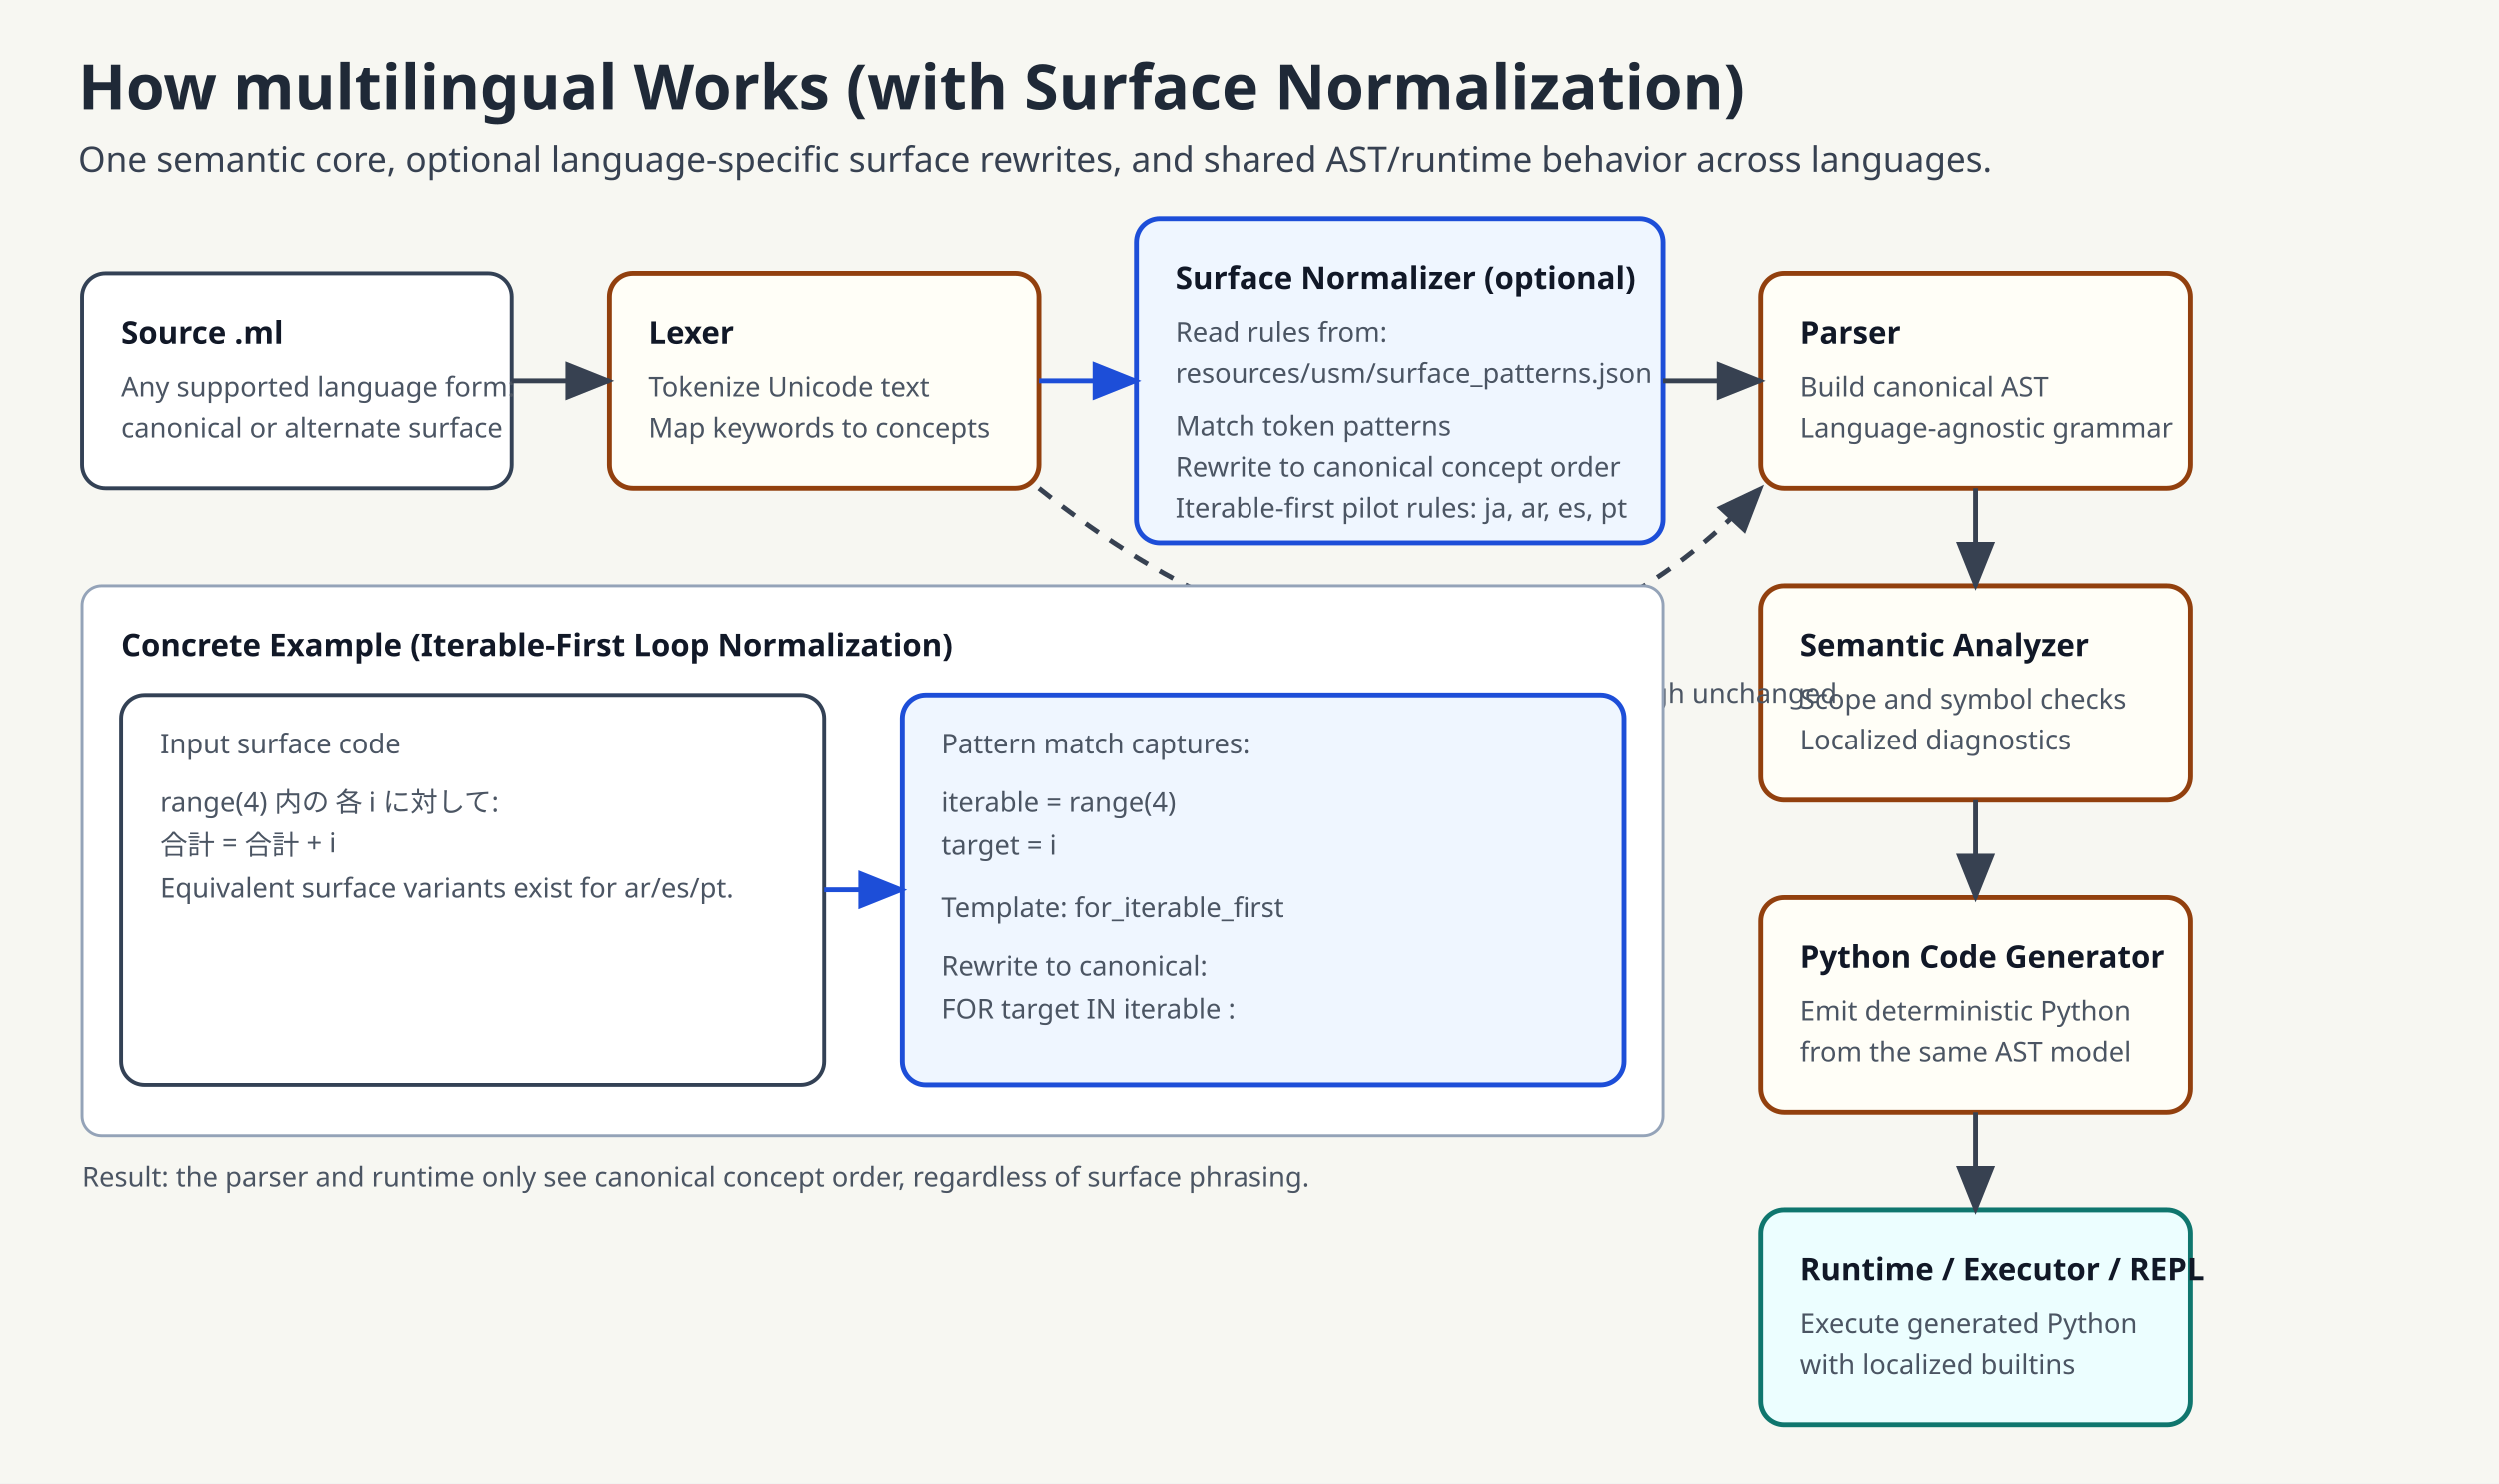
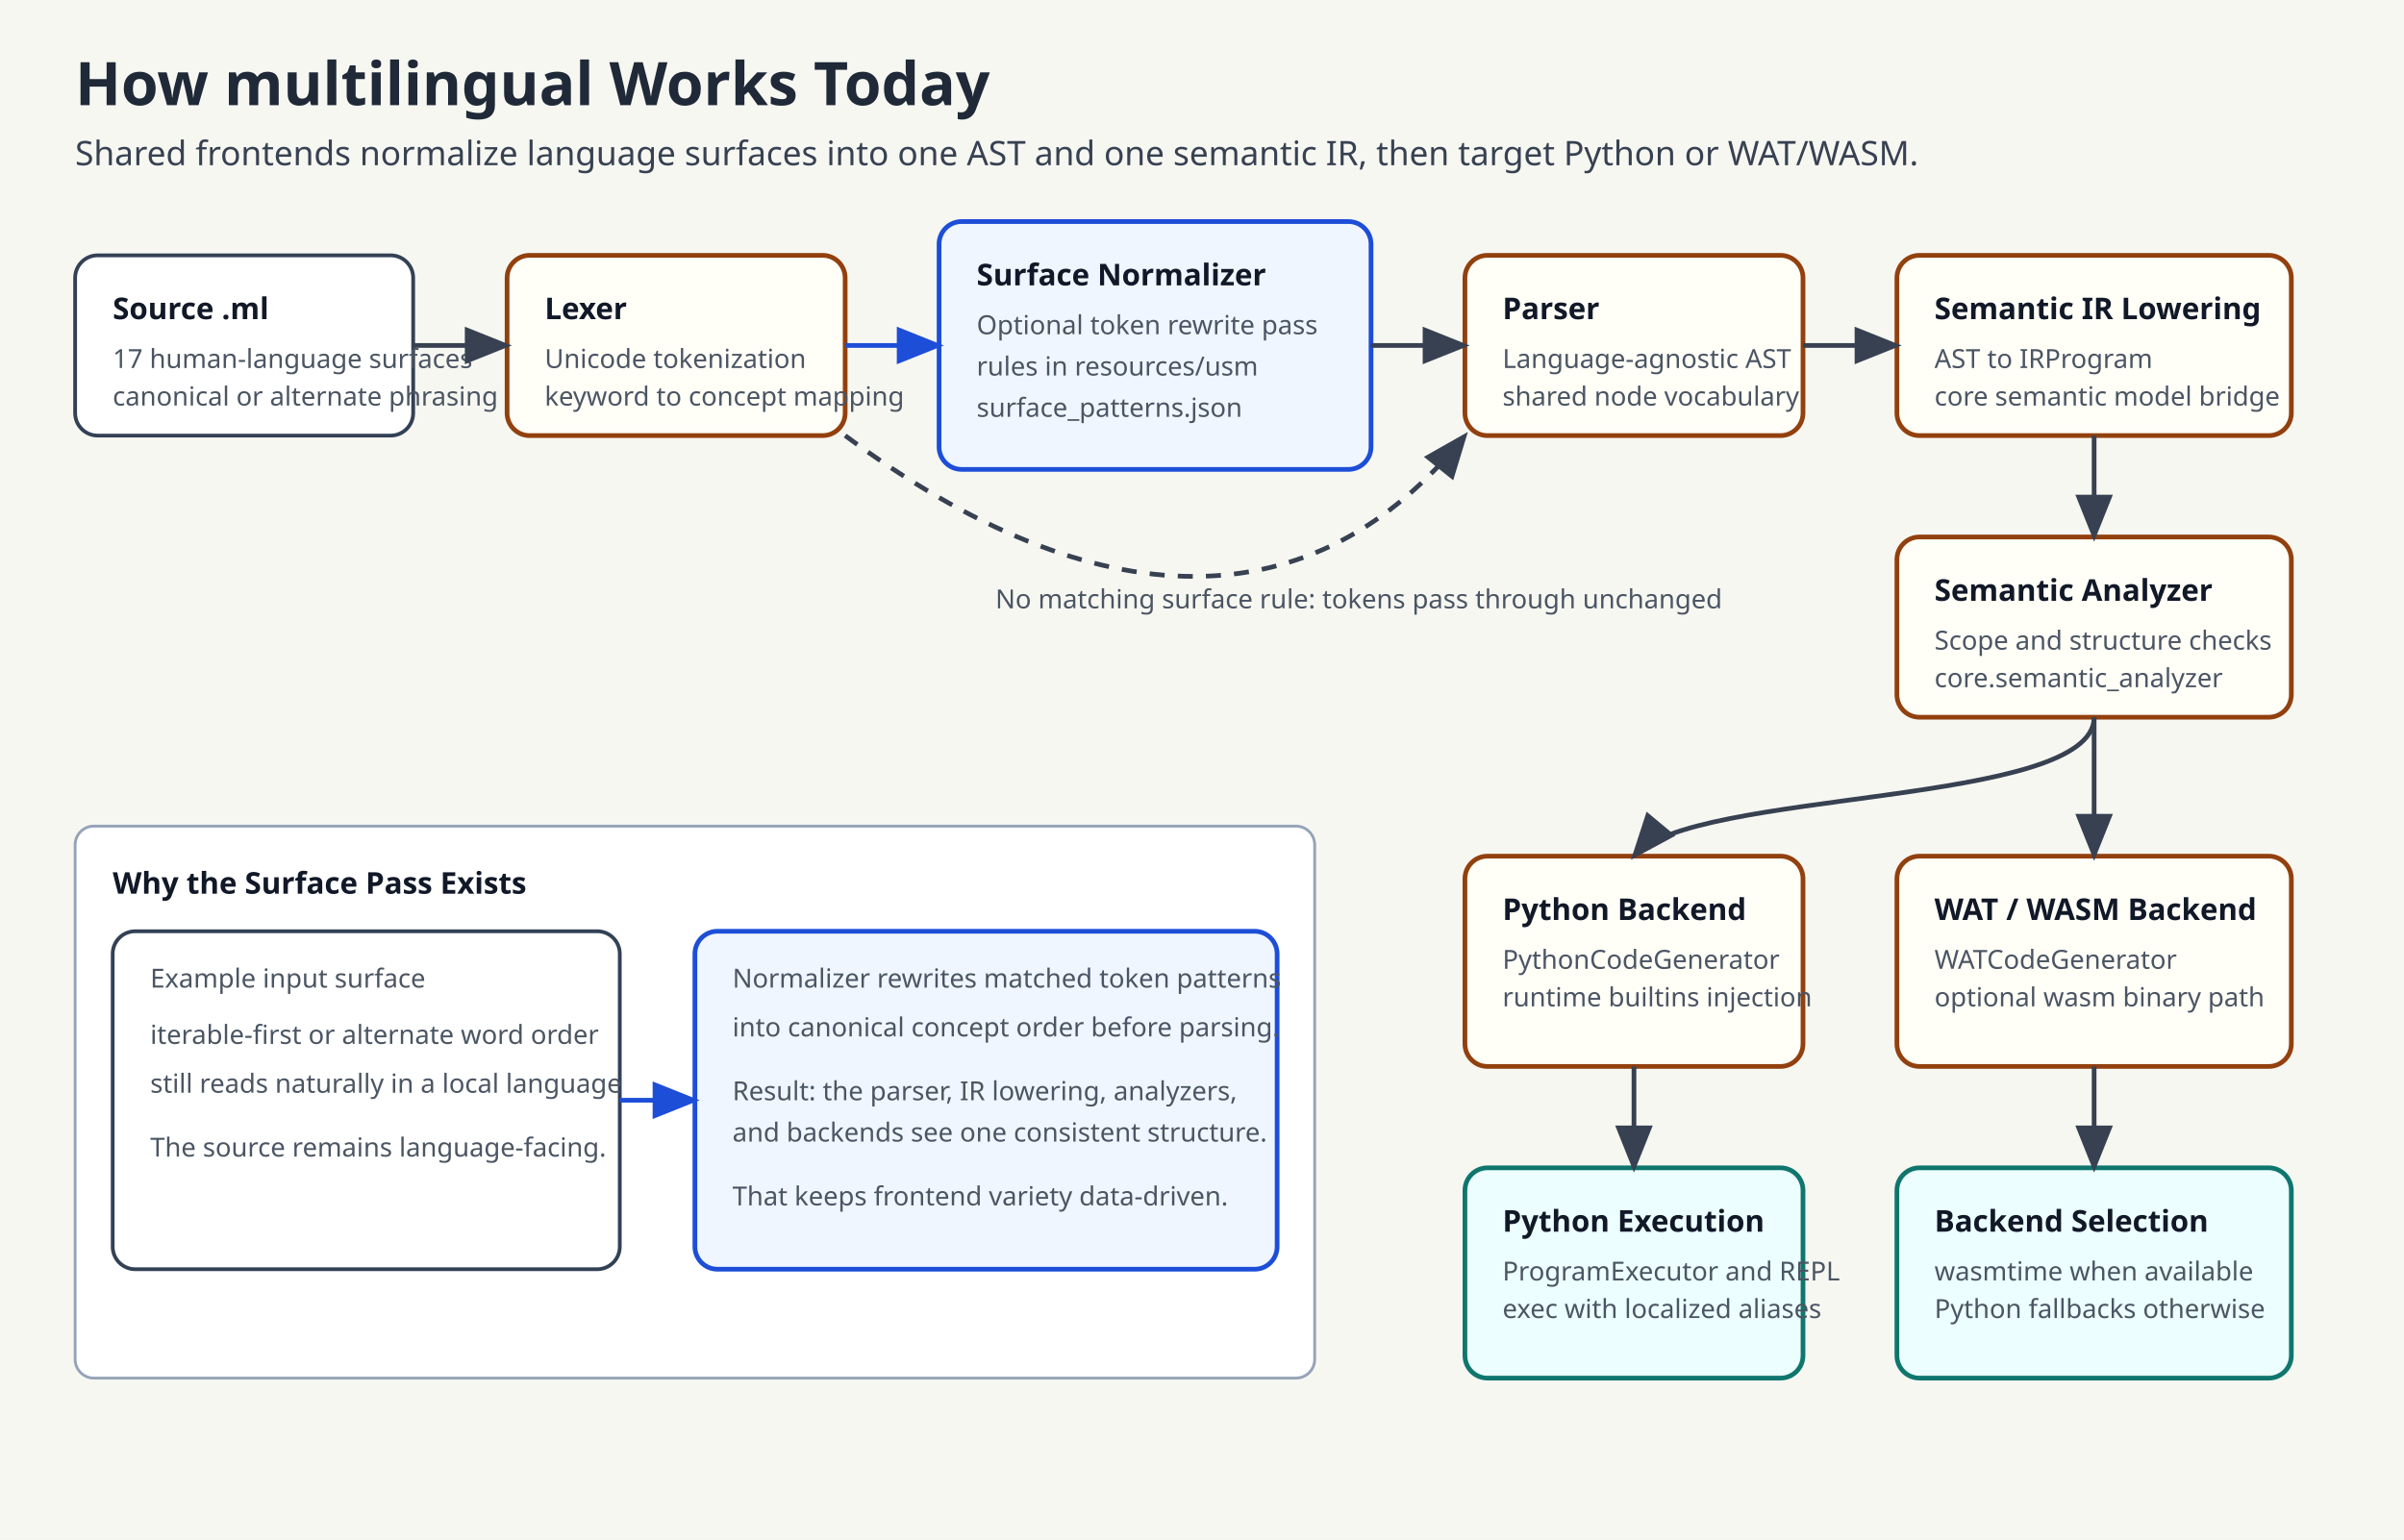
- <svg xmlns="http://www.w3.org/2000/svg" width="1280" height="760" viewBox="0 0 1280 760" role="img" aria-labelledby="title desc">
+ <svg xmlns="http://www.w3.org/2000/svg" width="1280" height="820" viewBox="0 0 1280 820" role="img" aria-labelledby="title desc">
  <defs>
    <style>
      .bg { fill: #f7f7f2; }
      .title { font: 700 32px 'Segoe UI', sans-serif; fill: #1f2937; }
      .subtitle { font: 500 18px 'Segoe UI', sans-serif; fill: #374151; }
      .label { font: 600 16px 'Segoe UI', sans-serif; fill: #111827; }
      .small { font: 500 14px 'Segoe UI', sans-serif; fill: #4b5563; }
      .box { fill: #ffffff; stroke: #334155; stroke-width: 2; rx: 12; ry: 12; }
      .box-core { fill: #fffef7; stroke: #92400e; stroke-width: 2.5; rx: 12; ry: 12; }
      .box-optional { fill: #eff6ff; stroke: #1d4ed8; stroke-width: 2.5; rx: 12; ry: 12; }
      .box-runtime { fill: #ecfeff; stroke: #0f766e; stroke-width: 2.5; rx: 12; ry: 12; }
      .arrow { stroke: #374151; stroke-width: 2.5; fill: none; marker-end: url(#arrowHead); }
      .arrow-opt { stroke: #1d4ed8; stroke-width: 2.5; fill: none; marker-end: url(#arrowHeadBlue); }
      .dash { stroke-dasharray: 8 7; }
      .legend { fill: #ffffff; stroke: #94a3b8; stroke-width: 1.5; rx: 10; ry: 10; }
    </style>
    <marker id="arrowHead" markerWidth="10" markerHeight="8" refX="9" refY="4" orient="auto">
      <polygon points="0,0 10,4 0,8" fill="#374151" />
    </marker>
    <marker id="arrowHeadBlue" markerWidth="10" markerHeight="8" refX="9" refY="4" orient="auto">
      <polygon points="0,0 10,4 0,8" fill="#1d4ed8" />
    </marker>
  </defs>
-   <rect class="bg" x="0" y="0" width="1280" height="760" />
-   <text class="title" x="40" y="56">How multilingual Works (with Surface Normalization)</text>
-   <text class="subtitle" x="40" y="88">One semantic core, optional language-specific surface rewrites, and shared AST/runtime behavior across languages.</text>
-   <rect class="box" x="42" y="140" width="220" height="110" />
-   <text class="label" x="62" y="176">Source .ml</text>
-   <text class="small" x="62" y="203">Any supported language form:</text>
-   <text class="small" x="62" y="224">canonical or alternate surface</text>
-   <rect class="box-core" x="312" y="140" width="220" height="110" />
-   <text class="label" x="332" y="176">Lexer</text>
-   <text class="small" x="332" y="203">Tokenize Unicode text</text>
-   <text class="small" x="332" y="224">Map keywords to concepts</text>
-   <rect class="box-optional" x="582" y="112" width="270" height="166" />
-   <text class="label" x="602" y="148">Surface Normalizer (optional)</text>
-   <text class="small" x="602" y="175">Read rules from:</text>
-   <text class="small" x="602" y="196">resources/usm/surface_patterns.json</text>
-   <text class="small" x="602" y="223">Match token patterns</text>
-   <text class="small" x="602" y="244">Rewrite to canonical concept order</text>
-   <text class="small" x="602" y="265">Iterable-first pilot rules: ja, ar, es, pt</text>
-   <rect class="box-core" x="902" y="140" width="220" height="110" />
-   <text class="label" x="922" y="176">Parser</text>
-   <text class="small" x="922" y="203">Build canonical AST</text>
-   <text class="small" x="922" y="224">Language-agnostic grammar</text>
-   <rect class="box-core" x="902" y="300" width="220" height="110" />
-   <text class="label" x="922" y="336">Semantic Analyzer</text>
-   <text class="small" x="922" y="363">Scope and symbol checks</text>
-   <text class="small" x="922" y="384">Localized diagnostics</text>
-   <rect class="box-core" x="902" y="460" width="220" height="110" />
-   <text class="label" x="922" y="496">Python Code Generator</text>
-   <text class="small" x="922" y="523">Emit deterministic Python</text>
-   <text class="small" x="922" y="544">from the same AST model</text>
-   <rect class="box-runtime" x="902" y="620" width="220" height="110" />
-   <text class="label" x="922" y="656">Runtime / Executor / REPL</text>
-   <text class="small" x="922" y="683">Execute generated Python</text>
-   <text class="small" x="922" y="704">with localized builtins</text>
-   <path class="arrow" d="M262 195 L312 195" />
-   <path class="arrow-opt" d="M532 195 L582 195" />
-   <path class="arrow" d="M852 195 L902 195" />
-   <path class="arrow" d="M1012 250 L1012 300" />
-   <path class="arrow" d="M1012 410 L1012 460" />
-   <path class="arrow" d="M1012 570 L1012 620" />
-   <path class="arrow dash" d="M532 250 C670 360, 800 360, 902 250" />
-   <text class="small" x="602" y="360">No matching surface rule: pass through unchanged</text>
-   <rect class="legend" x="42" y="300" width="810" height="282" />
-   <text class="label" x="62" y="336">Concrete Example (Iterable-First Loop Normalization)</text>
-   <rect class="box" x="62" y="356" width="360" height="200" />
-   <text class="small" x="82" y="386">Input surface code</text>
-   <text class="small" x="82" y="416">range(4) 内の 各 i に対して:</text>
-   <text class="small" x="82" y="438">    合計 = 合計 + i</text>
-   <text class="small" x="82" y="460">Equivalent surface variants exist for ar/es/pt.</text>
-   <rect class="box-optional" x="462" y="356" width="370" height="200" />
-   <text class="small" x="482" y="386">Pattern match captures:</text>
-   <text class="small" x="482" y="416">iterable = range(4)</text>
-   <text class="small" x="482" y="438">target = i</text>
-   <text class="small" x="482" y="470">Template: for_iterable_first</text>
-   <text class="small" x="482" y="500">Rewrite to canonical:</text>
-   <text class="small" x="482" y="522">FOR target IN iterable :</text>
-   <path class="arrow-opt" d="M422 456 L462 456" />
-   <text class="small" x="42" y="608">Result: the parser and runtime only see canonical concept order, regardless of surface phrasing.</text>
+   <rect class="bg" x="0" y="0" width="1280" height="820" />
+   <text class="title" x="40" y="56">How multilingual Works Today</text>
+   <text class="subtitle" x="40" y="88">Shared frontends normalize language surfaces into one AST and one semantic IR, then target Python or WAT/WASM.</text>
+   <rect class="box" x="40" y="136" width="180" height="96" />
+   <text class="label" x="60" y="170">Source .ml</text>
+   <text class="small" x="60" y="196">17 human-language surfaces</text>
+   <text class="small" x="60" y="216">canonical or alternate phrasing</text>
+   <rect class="box-core" x="270" y="136" width="180" height="96" />
+   <text class="label" x="290" y="170">Lexer</text>
+   <text class="small" x="290" y="196">Unicode tokenization</text>
+   <text class="small" x="290" y="216">keyword to concept mapping</text>
+   <rect class="box-optional" x="500" y="118" width="230" height="132" />
+   <text class="label" x="520" y="152">Surface Normalizer</text>
+   <text class="small" x="520" y="178">Optional token rewrite pass</text>
+   <text class="small" x="520" y="200">rules in resources/usm</text>
+   <text class="small" x="520" y="222">surface_patterns.json</text>
+   <rect class="box-core" x="780" y="136" width="180" height="96" />
+   <text class="label" x="800" y="170">Parser</text>
+   <text class="small" x="800" y="196">Language-agnostic AST</text>
+   <text class="small" x="800" y="216">shared node vocabulary</text>
+   <rect class="box-core" x="1010" y="136" width="210" height="96" />
+   <text class="label" x="1030" y="170">Semantic IR Lowering</text>
+   <text class="small" x="1030" y="196">AST to IRProgram</text>
+   <text class="small" x="1030" y="216">core semantic model bridge</text>
+   <rect class="box-core" x="1010" y="286" width="210" height="96" />
+   <text class="label" x="1030" y="320">Semantic Analyzer</text>
+   <text class="small" x="1030" y="346">Scope and structure checks</text>
+   <text class="small" x="1030" y="366">core.semantic_analyzer</text>
+   <rect class="box-core" x="780" y="456" width="180" height="112" />
+   <text class="label" x="800" y="490">Python Backend</text>
+   <text class="small" x="800" y="516">PythonCodeGenerator</text>
+   <text class="small" x="800" y="536">runtime builtins injection</text>
+   <rect class="box-runtime" x="780" y="622" width="180" height="112" />
+   <text class="label" x="800" y="656">Python Execution</text>
+   <text class="small" x="800" y="682">ProgramExecutor and REPL</text>
+   <text class="small" x="800" y="702">exec with localized aliases</text>
+   <rect class="box-core" x="1010" y="456" width="210" height="112" />
+   <text class="label" x="1030" y="490">WAT / WASM Backend</text>
+   <text class="small" x="1030" y="516">WATCodeGenerator</text>
+   <text class="small" x="1030" y="536">optional wasm binary path</text>
+   <rect class="box-runtime" x="1010" y="622" width="210" height="112" />
+   <text class="label" x="1030" y="656">Backend Selection</text>
+   <text class="small" x="1030" y="682">wasmtime when available</text>
+   <text class="small" x="1030" y="702">Python fallbacks otherwise</text>
+   <path class="arrow" d="M220 184 L270 184" />
+   <path class="arrow-opt" d="M450 184 L500 184" />
+   <path class="arrow" d="M730 184 L780 184" />
+   <path class="arrow" d="M960 184 L1010 184" />
+   <path class="arrow" d="M1115 232 L1115 286" />
+   <path class="arrow" d="M1115 382 L1115 456" />
+   <path class="arrow" d="M1115 568 L1115 622" />
+   <path class="arrow" d="M1115 382 C1115 430, 900 420, 870 456" />
+   <path class="arrow" d="M870 568 L870 622" />
+   <path class="arrow dash" d="M450 232 C585 332, 700 332, 780 232" />
+   <text class="small" x="530" y="324">No matching surface rule: tokens pass through unchanged</text>
+   <rect class="legend" x="40" y="440" width="660" height="294" />
+   <text class="label" x="60" y="476">Why the Surface Pass Exists</text>
+   <rect class="box" x="60" y="496" width="270" height="180" />
+   <text class="small" x="80" y="526">Example input surface</text>
+   <text class="small" x="80" y="556">iterable-first or alternate word order</text>
+   <text class="small" x="80" y="582">still reads naturally in a local language</text>
+   <text class="small" x="80" y="616">The source remains language-facing.</text>
+   <rect class="box-optional" x="370" y="496" width="310" height="180" />
+   <text class="small" x="390" y="526">Normalizer rewrites matched token patterns</text>
+   <text class="small" x="390" y="552">into canonical concept order before parsing.</text>
+   <text class="small" x="390" y="586">Result: the parser, IR lowering, analyzers,</text>
+   <text class="small" x="390" y="608">and backends see one consistent structure.</text>
+   <text class="small" x="390" y="642">That keeps frontend variety data-driven.</text>
+   <path class="arrow-opt" d="M330 586 L370 586" />
</svg>
